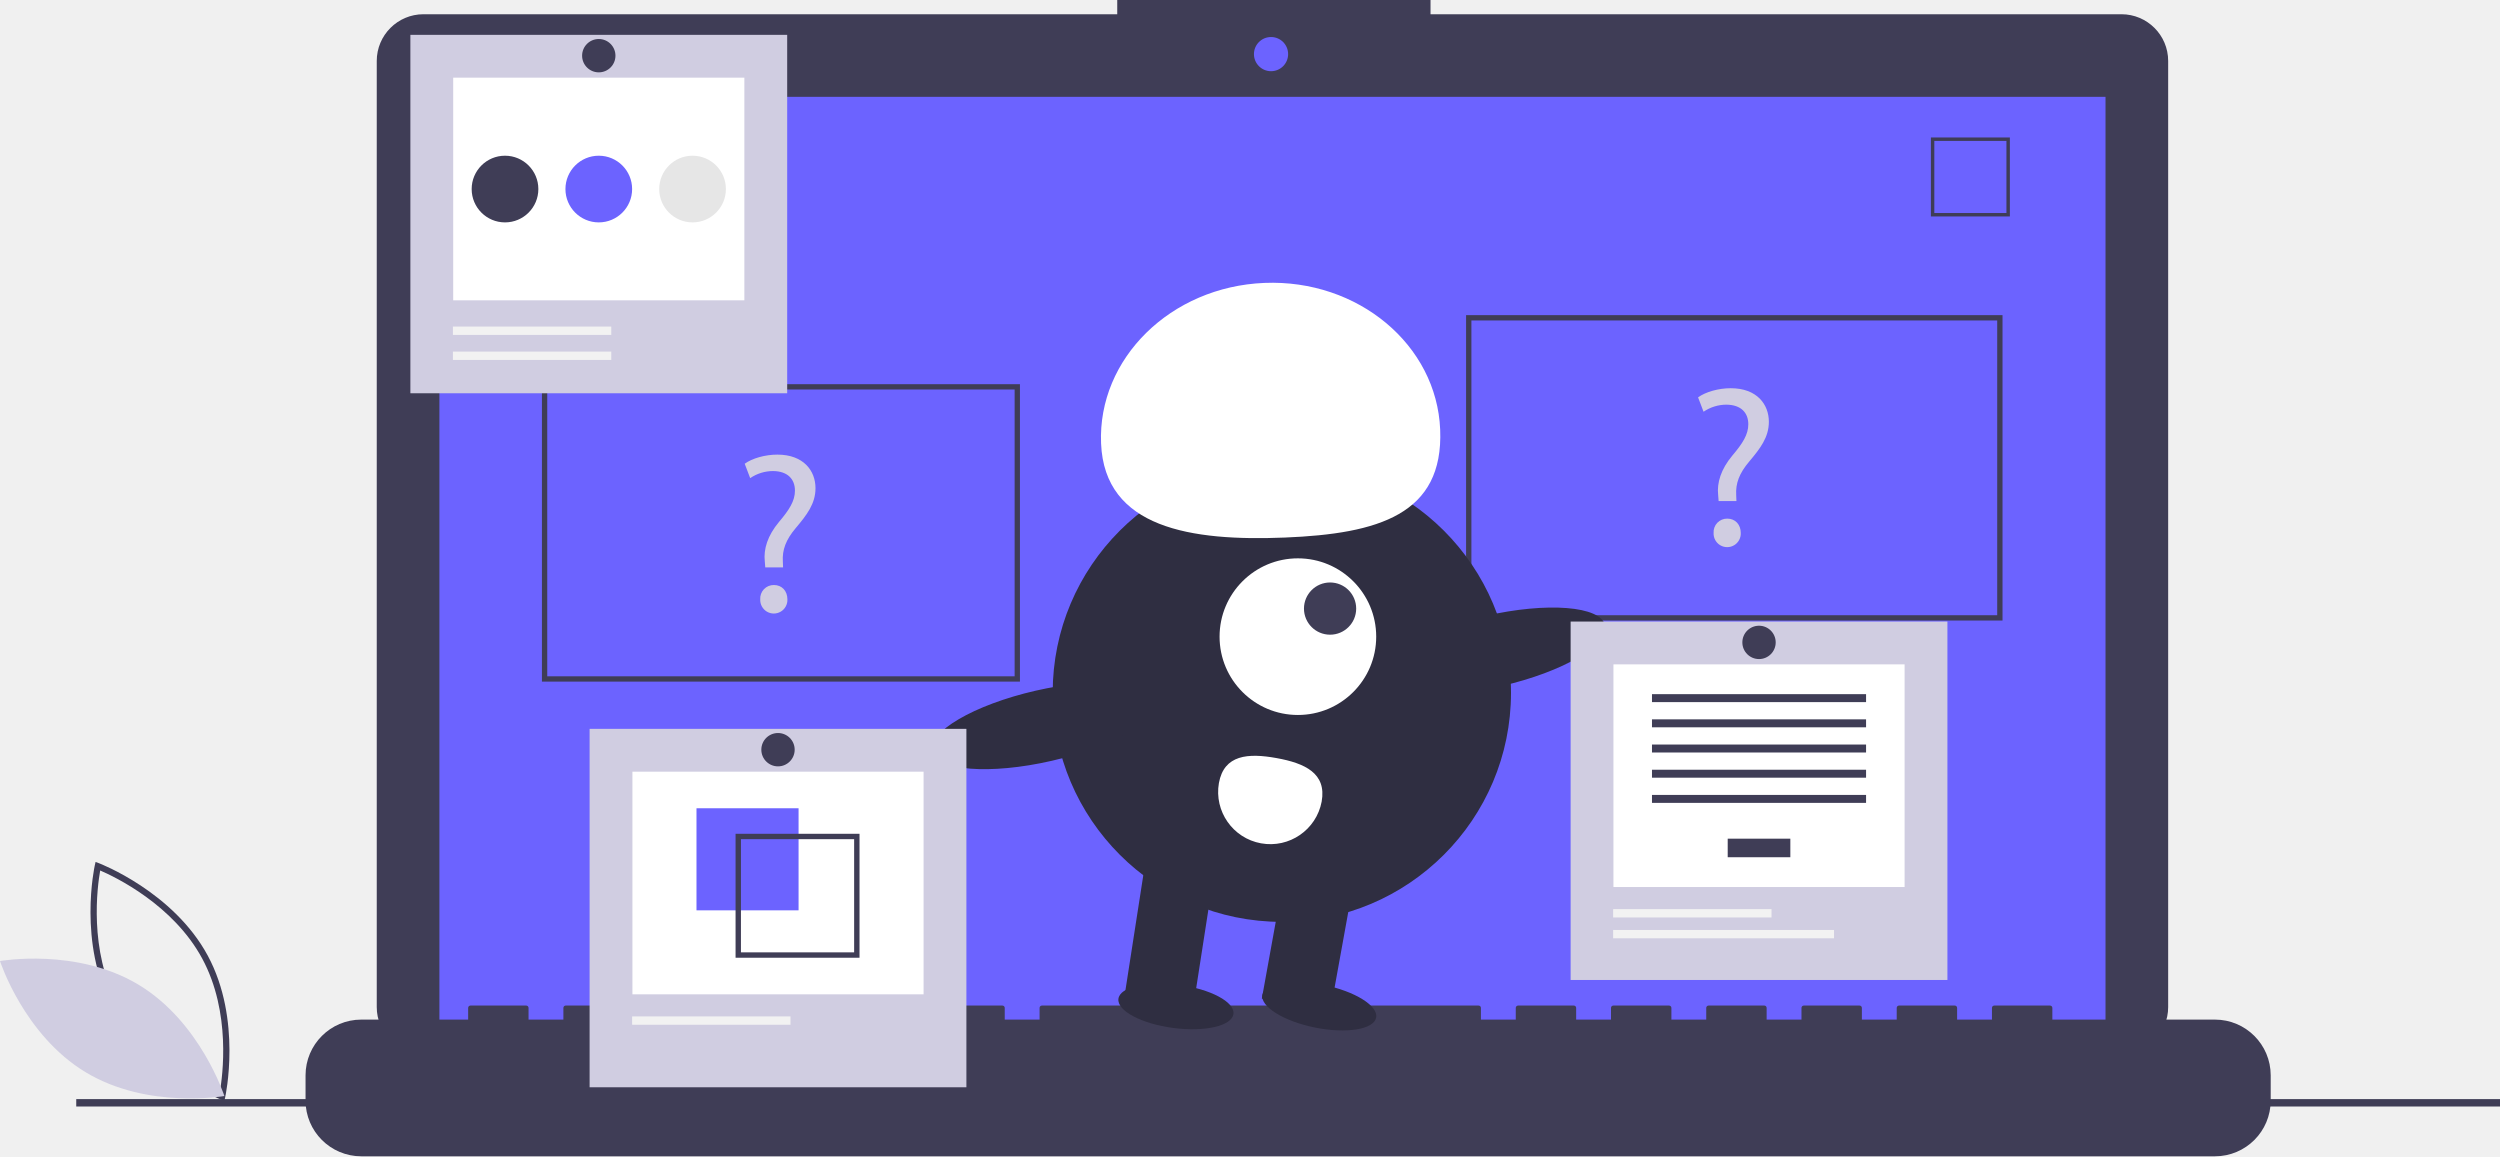
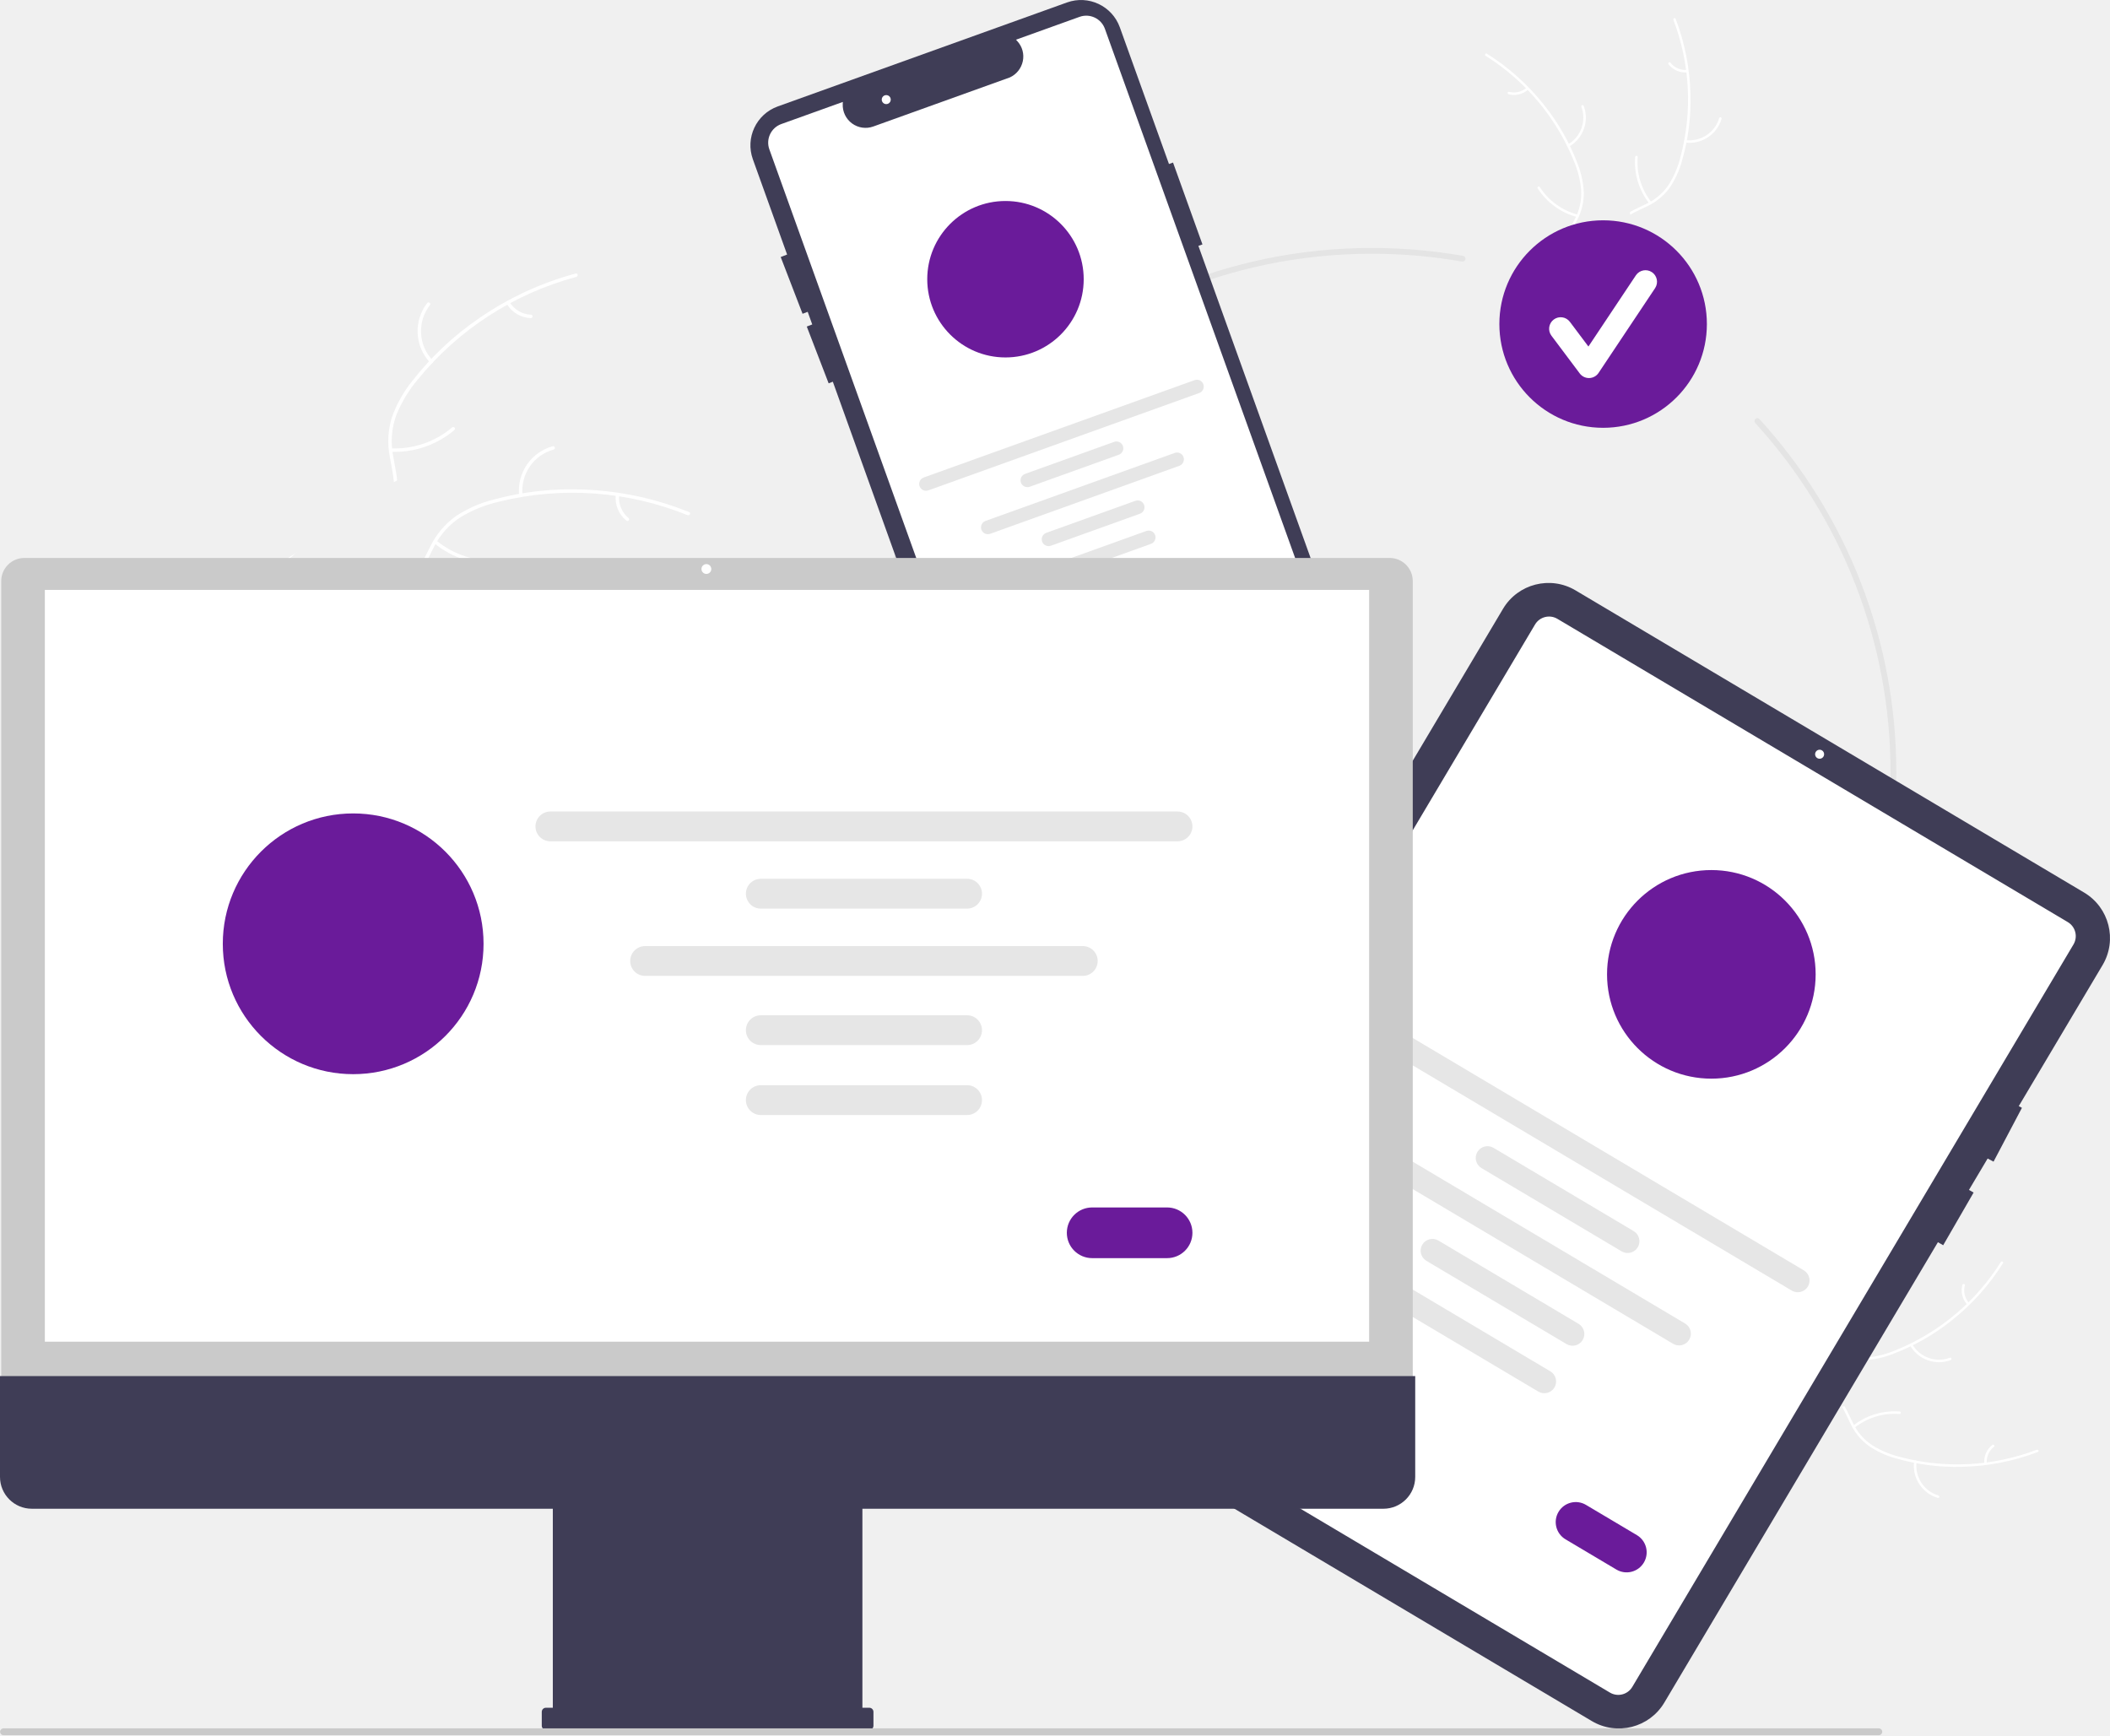
- <svg xmlns="http://www.w3.org/2000/svg" data-name="Layer 1" width="941.404" height="435.42" viewBox="0 0 941.404 435.42">
-   <path d="M213.791,646.813l-1.267-.475c-.278-.105-27.993-10.723-40.975-34.799-12.983-24.077-6.626-53.067-6.56-53.356l.299-1.32,1.267.475c.278.105,27.992,10.723,40.975,34.799,12.983,24.077,6.626,53.067,6.56,53.356Zm-40.163-36.395c10.976,20.357,32.877,30.791,38.426,33.174,1.055-5.947,4.364-29.997-6.603-50.334-10.965-20.335-32.874-30.786-38.426-33.174C165.97,566.035,162.662,590.082,173.628,610.418Z" transform="translate(-129.2979 -232.2899)" fill="#3f3d56" />
-   <path d="M181.471,603.093c23.331,14.037,32.317,41.918,32.317,41.918s-28.842,5.123-52.173-8.914-32.317-41.918-32.317-41.918S158.14,589.057,181.471,603.093Z" transform="translate(-129.2979 -232.2899)" fill="#d0cde1" />
-   <path d="M928.148,237.652H667.979v-5.362h-117.971v5.362H288.766a17.599,17.599,0,0,0-17.599,17.599V611.503a17.599,17.599,0,0,0,17.599,17.599H928.148A17.599,17.599,0,0,0,945.747,611.503V255.251A17.599,17.599,0,0,0,928.148,237.652Z" transform="translate(-129.2979 -232.2899)" fill="#3f3d56" />
-   <rect x="165.464" y="36.464" width="627.391" height="353.913" fill="#6c63ff" />
-   <circle cx="478.623" cy="20.377" r="6.435" fill="#6c63ff" />
-   <path d="M886.136,313.797h-29.74V284.057h29.74Zm-28.447-1.293h27.154V285.35H857.689Z" transform="translate(-129.2979 -232.2899)" fill="#3f3d56" />
-   <path d="M963.363,616.232H902.133v-4.412a.875.875,0,0,0-.875-.875H880.266a.875.875,0,0,0-.875.875v4.412H866.271v-4.412a.875.875,0,0,0-.875-.875H844.403a.875.875,0,0,0-.875.875v4.412H830.408v-4.412a.875.875,0,0,0-.875-.875H808.54a.875.875,0,0,0-.875.875v4.412H794.545v-4.412a.875.875,0,0,0-.875-.875H772.677a.875.875,0,0,0-.875.875v4.412H758.682v-4.412a.875.875,0,0,0-.875-.875h-20.993a.875.875,0,0,0-.875.875v4.412H722.819v-4.412a.875.875,0,0,0-.875-.875H700.951a.875.875,0,0,0-.875.875v4.412H686.956v-4.412a.875.875,0,0,0-.875-.875H521.637a.875.875,0,0,0-.875.875v4.412H507.642v-4.412a.875.875,0,0,0-.875-.875H485.774a.875.875,0,0,0-.875.875v4.412H471.779v-4.412a.875.875,0,0,0-.875-.875H449.911a.875.875,0,0,0-.875.875v4.412H435.916v-4.412a.875.875,0,0,0-.875-.875H414.048a.875.875,0,0,0-.875.875v4.412H400.053v-4.412a.875.875,0,0,0-.875-.875H378.185a.875.875,0,0,0-.875.875v4.412H364.19v-4.412a.875.875,0,0,0-.875-.875H342.323a.875.875,0,0,0-.875.875v4.412H328.327v-4.412a.875.875,0,0,0-.875-.875h-20.993a.875.875,0,0,0-.875.875v4.412h-40.236a20.993,20.993,0,0,0-20.993,20.993v9.492a20.993,20.993,0,0,0,20.993,20.993H963.363a20.993,20.993,0,0,0,20.993-20.993v-9.492A20.993,20.993,0,0,0,963.363,616.232Z" transform="translate(-129.2979 -232.2899)" fill="#3f3d56" />
-   <rect x="28.711" y="413.883" width="912.693" height="2.785" fill="#3f3d56" />
-   <path d="M883.37,465.961h-202v-115h202Zm-200-2h198v-111h-198Z" transform="translate(-129.2979 -232.2899)" fill="#3f3d56" />
-   <path d="M513.37,488.961h-180v-112h180Zm-178-2h176v-108h-176Z" transform="translate(-129.2979 -232.2899)" fill="#3f3d56" />
-   <path d="M417.464,445.961l-.172-2.236c-.516-4.644,1.032-9.718,5.332-14.877,3.87-4.559,6.02-7.912,6.02-11.782,0-4.386-2.752-7.31-8.17-7.396a15.28,15.28,0,0,0-8.686,2.666l-2.064-5.418c2.838-2.064,7.74-3.44,12.298-3.44,9.89,0,14.362,6.106,14.362,12.642,0,5.849-3.268,10.062-7.396,14.964-3.784,4.472-5.16,8.256-4.902,12.642l.086,2.236Zm-1.892,12.04a5.084,5.084,0,0,1,5.16-5.418c3.01,0,5.074,2.235,5.074,5.418a5.121,5.121,0,1,1-10.234,0Z" transform="translate(-129.2979 -232.2899)" fill="#d0cde1" />
-   <path d="M776.464,420.961l-.172-2.236c-.516-4.644,1.032-9.718,5.332-14.877,3.87-4.559,6.02-7.912,6.02-11.782,0-4.386-2.752-7.31-8.17-7.396a15.28,15.28,0,0,0-8.686,2.666l-2.064-5.418c2.838-2.064,7.74-3.44,12.298-3.44,9.89,0,14.362,6.106,14.362,12.642,0,5.849-3.268,10.062-7.396,14.964-3.784,4.472-5.16,8.256-4.902,12.642l.086,2.236Zm-1.892,12.04a5.084,5.084,0,0,1,5.16-5.418c3.01,0,5.074,2.235,5.074,5.418a5.121,5.121,0,1,1-10.234,0Z" transform="translate(-129.2979 -232.2899)" fill="#d0cde1" />
-   <circle cx="482.693" cy="260.849" r="86.292" fill="#2f2e41" />
-   <polygon points="449.365 379.018 423.568 374.348 431.935 320.484 457.731 325.154 449.365 379.018" fill="#2f2e41" />
-   <rect x="608.432" y="564.073" width="26.215" height="46.969" transform="translate(-14.69358 -333.6098) rotate(10.26106)" fill="#2f2e41" />
-   <ellipse cx="626.082" cy="611.196" rx="8.192" ry="21.846" transform="translate(-226.2152 871.6648) rotate(-78.58697)" fill="#2f2e41" />
-   <ellipse cx="572.111" cy="611.257" rx="8.192" ry="21.846" transform="translate(-238.2839 865.8482) rotate(-82.4537)" fill="#2f2e41" />
-   <circle cx="488.734" cy="239.741" r="29.492" fill="#fff" />
-   <circle cx="500.856" cy="229.17" r="9.831" fill="#3f3d56" />
-   <path d="M543.919,399.262c-1.298-31.947,26.236-59.006,61.498-60.438s64.899,23.304,66.197,55.251-23.214,39.205-58.476,40.638S545.216,431.209,543.919,399.262Z" transform="translate(-129.2979 -232.2899)" fill="#fff" />
-   <ellipse cx="691.67" cy="477.418" rx="43.146" ry="13.545" transform="translate(-218.4794 -65.68735) rotate(-12.9101)" fill="#2f2e41" />
-   <ellipse cx="522.282" cy="505.587" rx="43.146" ry="13.545" transform="translate(-229.0548 -102.8204) rotate(-12.9101)" fill="#2f2e41" />
-   <path d="M588.291,527.145A19.662,19.662,0,0,0,626.985,534.15c1.934-10.685-6.327-14.466-17.012-16.4S590.225,516.46,588.291,527.145Z" transform="translate(-129.2979 -232.2899)" fill="#fff" />
-   <rect x="154.535" y="13.122" width="141.887" height="134.967" fill="#d0cde1" />
-   <rect x="170.658" y="29.246" width="109.64" height="83.842" fill="#fff" />
-   <rect x="170.55" y="122.979" width="59.637" height="3.139" fill="#f2f2f2" />
-   <rect x="170.55" y="132.396" width="59.637" height="3.139" fill="#f2f2f2" />
-   <circle cx="190.167" cy="71.19" r="12.555" fill="#3f3d56" />
-   <circle cx="225.478" cy="71.19" r="12.555" fill="#6c63ff" />
-   <circle cx="260.789" cy="71.19" r="12.555" fill="#e6e6e6" />
-   <circle cx="225.478" cy="20.969" r="6.278" fill="#3f3d56" />
-   <rect x="222.022" y="274.459" width="141.887" height="134.967" fill="#d0cde1" />
-   <rect x="238.146" y="290.582" width="109.64" height="83.842" fill="#fff" />
-   <rect x="262.272" y="304.361" width="38.437" height="38.437" fill="#6c63ff" />
-   <path d="M406.284,546.262V592.936h46.674V546.262Zm44.649,44.649H408.308V548.287H450.933Z" transform="translate(-129.2979 -232.2899)" fill="#3f3d56" />
-   <rect x="238.037" y="382.747" width="59.637" height="3.139" fill="#f2f2f2" />
-   <circle cx="292.966" cy="282.306" r="6.278" fill="#3f3d56" />
-   <rect x="591.437" y="234.053" width="141.887" height="134.967" fill="#d0cde1" />
-   <rect x="607.56" y="250.176" width="109.64" height="83.842" fill="#fff" />
-   <rect x="650.587" y="315.812" width="23.587" height="6.99" fill="#3f3d56" />
-   <rect x="622.072" y="261.393" width="80.617" height="2.996" fill="#3f3d56" />
-   <rect x="622.072" y="270.879" width="80.617" height="2.996" fill="#3f3d56" />
-   <rect x="622.072" y="280.365" width="80.617" height="2.996" fill="#3f3d56" />
-   <rect x="622.072" y="289.851" width="80.617" height="2.996" fill="#3f3d56" />
-   <rect x="622.072" y="299.337" width="80.617" height="2.996" fill="#3f3d56" />
-   <rect x="607.451" y="342.341" width="59.637" height="3.139" fill="#f2f2f2" />
-   <rect x="607.451" y="350.187" width="83.178" height="3.139" fill="#f2f2f2" />
-   <circle cx="662.38" cy="241.9" r="6.278" fill="#3f3d56" />
+ <svg xmlns="http://www.w3.org/2000/svg" data-name="Layer 1" width="728.252" height="598.943" viewBox="0 0 728.252 598.943">
+   <path d="M828.549,210.725c4.653-18.979.229-41.112-14.804-53.595a90.031,90.031,0,0,1-22.02,57.757c-5.393,6.171-12.034,12.472-12.296,20.663-.163,5.097,2.325,9.992,5.754,13.767,3.429,3.775,7.754,6.6,12.027,9.381l.628,1.107C811.595,245.929,823.896,229.704,828.549,210.725Z" transform="translate(-235.874 -150.5287)" fill="#f0f0f0" />
+   <path d="M813.443,157.407a76.953,76.953,0,0,1,2.45,47.282,33.138,33.138,0,0,1-4.048,9.561,19.006,19.006,0,0,1-7.557,6.554c-2.825,1.429-5.879,2.563-8.308,4.653a11.638,11.638,0,0,0-3.915,8.675c-.117,4.087,1.241,7.972,2.701,11.725,1.621,4.167,3.371,8.47,2.996,13.032-.045.553.815.591.86.039.652-7.938-4.739-14.643-5.594-22.342-.399-3.593.282-7.327,2.939-9.947,2.323-2.291,5.472-3.463,8.344-4.884a20.281,20.281,0,0,0,7.628-6.133,30.636,30.636,0,0,0,4.401-9.37A74.658,74.658,0,0,0,819.326,183.11a78.317,78.317,0,0,0-5.121-26.104c-.197-.516-.958-.112-.763.401Z" transform="translate(-235.874 -150.5287)" fill="#fff" />
+   <path d="M817.533,199.737a11.545,11.545,0,0,0,12.52-8.171c.156-.532-.663-.799-.819-.266a10.691,10.691,0,0,1-11.661,7.577c-.549-.072-.585.789-.039.86Z" transform="translate(-235.874 -150.5287)" fill="#fff" />
+   <path d="M805.816,220.269a22.253,22.253,0,0,1-4.721-15.515c.043-.553-.817-.591-.86-.039A23.146,23.146,0,0,0,805.18,220.85c.345.435.979-.148.636-.581Z" transform="translate(-235.874 -150.5287)" fill="#fff" />
+   <path d="M818.083,174.658a6.535,6.535,0,0,1-5.675-2.5c-.34-.439-.973.145-.636.581a7.323,7.323,0,0,0,6.272,2.779.445.445,0,0,0,.45-.411.433.433,0,0,0-.411-.45Z" transform="translate(-235.874 -150.5287)" fill="#fff" />
+   <path d="M748.735,169.416c.204.28.409.56.611.847a86.065,86.065,0,0,1,7.223,11.948c.166.32.329.647.486.971a90.732,90.732,0,0,1,8.806,32.223,88.112,88.112,0,0,1,.062,13.388c-.441,6.156-1.408,12.796.164,18.568a15.114,15.114,0,0,0,.583,1.778l29.769,11.347c.081-.008.159-.009.24-.017l1.168.507c.033-.229.061-.467.094-.695.019-.133.032-.268.052-.4.011-.089.021-.179.036-.258.004-.03.007-.059.008-.082.015-.08.02-.156.033-.229q.247-1.994.467-3.999c.003-.007.003-.007-.001-.016a129.556,129.556,0,0,0,.007-30.63c-.04-.303-.077-.613-.131-.921a84.079,84.079,0,0,0-2.977-13.394,74.329,74.329,0,0,0-2.609-7.054A61.81,61.81,0,0,0,782.497,186.96c-8.528-9.707-20.066-16.579-32.789-17.484C749.382,169.453,749.063,169.432,748.735,169.416Z" transform="translate(-235.874 -150.5287)" fill="#f0f0f0" />
+   <path d="M748.658,169.819a76.953,76.953,0,0,1,30.424,36.277,33.138,33.138,0,0,1,2.525,10.071,19.006,19.006,0,0,1-2.088,9.783c-1.395,2.841-3.151,5.586-3.832,8.717a11.638,11.638,0,0,0,2.097,9.284c2.367,3.334,5.79,5.618,9.216,7.735,3.803,2.351,7.791,4.733,10.239,8.601.297.469,1.007-.019.71-.487-4.259-6.73-12.6-8.838-17.918-14.471-2.482-2.628-4.186-6.02-3.642-9.711.476-3.227,2.284-6.059,3.722-8.924a20.281,20.281,0,0,0,2.398-9.489,30.636,30.636,0,0,0-2.128-10.131,74.658,74.658,0,0,0-11.549-20.275,78.317,78.317,0,0,0-19.805-17.759c-.468-.294-.833.487-.368.779Z" transform="translate(-235.874 -150.5287)" fill="#fff" />
+   <path d="M777.409,201.155a11.545,11.545,0,0,0,5.077-14.062c-.196-.518-1.011-.238-.814.281a10.691,10.691,0,0,1-4.749,13.071c-.482.273.007.982.487.71Z" transform="translate(-235.874 -150.5287)" fill="#fff" />
+   <path d="M780.415,224.603a22.253,22.253,0,0,1-13.11-9.545c-.298-.468-1.008.02-.71.487a23.146,23.146,0,0,0,13.663,9.905c.538.139.693-.708.158-.847Z" transform="translate(-235.874 -150.5287)" fill="#fff" />
+   <path d="M762.749,180.8a6.535,6.535,0,0,1-6.036,1.421c-.535-.146-.69.702-.158.847a7.323,7.323,0,0,0,6.681-1.557.445.445,0,0,0,.112-.599.433.433,0,0,0-.599-.112Z" transform="translate(-235.874 -150.5287)" fill="#fff" />
+   <path d="M709.374,598.115c-99.804,0-181-81.196-181-181s81.196-181,181-181a182.729,182.729,0,0,1,31.477,2.728 1.0 1,0,1,1-.345,1.97A180.782,180.782,0,0,0,709.374,238.115c-98.701,0-179,80.299-179,179s80.299,179,179,179,179-80.299,179-179a178.548,178.548,0,0,0-46.695-120.569,1,1,0,0,1,1.478-1.348,180.544,180.544,0,0,1,47.217,121.916C890.374,516.919,809.178,598.115,709.374,598.115Z" transform="translate(-235.874 -150.5287)" fill="#e4e4e4" />
+   <circle cx="553.307" cy="111.852" r="35.811" fill="#6a1b9a" />
+   <path d="M784.296,281.019a3.982,3.982,0,0,1-3.186-1.594l-9.77-13.027a3.983,3.983,0,1,1,6.374-4.78l6.392,8.522,16.416-24.624a3.984,3.984,0,0,1,6.629,4.419l-19.54,29.309a3.985,3.985,0,0,1-3.204,1.773C784.37,281.018,784.333,281.019,784.296,281.019Z" transform="translate(-235.874 -150.5287)" fill="#fff" />
+   <path d="M704.717,389.026,649.494,235.396l1.4-.503-10.156-28.257-1.4.504-16.956-47.169a14.255,14.255,0,0,0-18.237-8.593l-99.833,35.885a14.256,14.256,0,0,0-8.594,18.237l11.822,32.889-2.213.852,7.547,19.597,1.771-.682,1.567,4.359-1.885.726,7.547,19.597,1.444-.556,54.736,152.274a14.23,14.23,0,0,0,18.238,8.594l99.832-35.885A14.273,14.273,0,0,0,704.717,389.026Z" transform="translate(-235.874 -150.5287)" fill="#3f3d56" />
+   <path d="M591.041,438.086a6.845,6.845,0,0,1-6.424-4.524L501.412,202.087a6.831,6.831,0,0,1,4.118-8.739l21.241-7.635-.032.743a7.874,7.874,0,0,0,10.53,7.742L584.41,177.254a7.974,7.974,0,0,0,4.488-5.636,7.808,7.808,0,0,0-1.861-6.835l-.498-.553,21.941-7.887a6.84,6.84,0,0,1,8.739,4.118L696.604,381.306a18.147,18.147,0,0,1-10.927,23.188L593.356,437.68A6.842,6.842,0,0,1,591.041,438.086Z" transform="translate(-235.874 -150.5287)" fill="#fff" />
+   <circle cx="347.033" cy="96.377" r="27" fill="#6a1b9a" />
+   <path d="M649.813,286.17l-93.502,33.61a2.362,2.362,0,1,1-1.598-4.445l93.502-33.61a2.362,2.362,0,0,1,1.598,4.445Z" transform="translate(-235.874 -150.5287)" fill="#e6e6e6" />
+   <path d="M622.046,307.48l-30.756,11.055a2.362,2.362,0,1,1-1.598-4.445l30.756-11.055a2.362,2.362,0,0,1,1.598,4.445Z" transform="translate(-235.874 -150.5287)" fill="#e6e6e6" />
+   <path d="M629.361,327.831l-30.756,11.055a2.362,2.362,0,1,1-1.598-4.445L627.763,323.386a2.362,2.362,0,0,1,1.598,4.445Z" transform="translate(-235.874 -150.5287)" fill="#e6e6e6" />
+   <path d="M633.108,338.255,602.352,349.31a2.362,2.362,0,1,1-1.598-4.445l30.756-11.055a2.362,2.362,0,1,1,1.598,4.445Z" transform="translate(-235.874 -150.5287)" fill="#e6e6e6" />
+   <path d="M642.901,311.313l-65.253,23.456a2.362,2.362,0,1,1-1.598-4.445l65.253-23.456a2.362,2.362,0,1,1,1.598,4.445Z" transform="translate(-235.874 -150.5287)" fill="#e6e6e6" />
+   <path d="M629.758,363.558l-11.167,4.014a4.016,4.016,0,0,1-2.717-7.559l11.167-4.014a4.016,4.016,0,0,1,2.717,7.559Z" transform="translate(-235.874 -150.5287)" fill="#6a1b9a" />
+   <circle cx="305.882" cy="34.38" r="1.553" fill="#fff" />
+   <path d="M363.157,272.252c17.406-20.488,45.647-33.401,71.684-26.706a123.863,123.863,0,0,0-46.635,71.113c-2.531,10.987-4.202,23.471-13.122,30.366-5.55,4.291-13.014,5.464-19.986,4.685-6.972-.779-13.608-3.323-20.155-5.845l-1.741.193C337.581,319.535,345.752,292.741,363.157,272.252Z" transform="translate(-235.874 -150.5287)" fill="#f0f0f0" />
+   <path d="M434.775,246.107a105.87,105.87,0,0,0-54.686,35.389,45.591,45.591,0,0,0-7.395,12.221,26.149,26.149,0,0,0-1.213,13.708c.685,4.301,1.883,8.62,1.511,13.013a16.011,16.011,0,0,1-6.514,11.358c-4.461,3.426-9.887,5.044-15.248,6.442-5.953,1.552-12.16,3.07-16.944,7.166-.58.496-1.316-.432-.737-.928,8.323-7.127,20.144-6.522,29.417-11.776,4.327-2.452,7.941-6.222,8.719-11.295.681-4.436-.551-8.892-1.282-13.24a27.903,27.903,0,0,1,.687-13.448,42.148,42.148,0,0,1,6.898-12.46,102.712,102.712,0,0,1,23.391-21.986A107.747,107.747,0,0,1,434.607,244.933c.735-.197.898.978.168,1.173Z" transform="translate(-235.874 -150.5287)" fill="#fff" />
+   <path d="M384.289,275.674a15.884,15.884,0,0,1-.985-20.544c.467-.602,1.425.095.957.699a14.708,14.708,0,0,0,.955,19.109c.524.554-.407,1.288-.928.737Z" transform="translate(-235.874 -150.5287)" fill="#fff" />
+   <path d="M370.846,305.29A30.615,30.615,0,0,0,391.948,298.044c.581-.494,1.318.434.737.928a31.844,31.844,0,0,1-21.974,7.495c-.763-.034-.624-1.211.135-1.177Z" transform="translate(-235.874 -150.5287)" fill="#fff" />
+   <path d="M411.802,254.842a8.991,8.991,0,0,0,7.362,4.311c.763.025.623,1.202-.135,1.177a10.075,10.075,0,0,1-8.155-4.751.612.612,0,0,1,.095-.832.595.595,0,0,1,.832.095Z" transform="translate(-235.874 -150.5287)" fill="#fff" />
+   <path d="M473.557,327.924c-.477-.002-.954-.004-1.437.002a118.406,118.406,0,0,0-19.142,1.581c-.49.073-.986.154-1.474.241a124.827,124.827,0,0,0-43.022,16.163,121.222,121.222,0,0,0-14.975,10.724c-6.508,5.454-13.13,11.886-20.832,14.787a20.794,20.794,0,0,1-2.452.784L333.573,348.168c-.056-.096-.118-.185-.174-.281l-1.507-.893c.229-.221.471-.445.7-.665.132-.129.273-.252.405-.38.091-.084.182-.168.259-.249.03-.028.061-.056.085-.076.077-.081.157-.148.229-.221q2.024-1.883,4.082-3.745c.005-.008.005-.008.019-.011,10.477-9.428,21.834-18.064,34.14-24.703.37-.2.746-.408,1.133-.596a115.674,115.674,0,0,1,17.332-7.48,102.264,102.264,0,0,1,9.967-2.779,85.037,85.037,0,0,1,26.536-1.658c17.697,1.681,34.66,9.004,45.927,22.457C472.994,327.233,473.274,327.572,473.557,327.924Z" transform="translate(-235.874 -150.5287)" fill="#f0f0f0" />
+   <path d="M473.169,328.336a105.87,105.87,0,0,0-64.97-4.669,45.591,45.591,0,0,0-13.263,5.305,26.149,26.149,0,0,0-9.222,10.215c-2.043,3.846-3.686,8.017-6.628,11.299a16.011,16.011,0,0,1-12.04,5.147c-5.624.049-10.931-1.926-16.053-4.037-5.687-2.344-11.558-4.87-17.844-4.479-.762.047-.79-1.137-.03-1.184,10.936-.679,20.011,6.921,30.578,8.308,4.931.647,10.086-.187,13.762-3.769,3.214-3.132,4.913-7.431,6.948-11.344a27.902,27.902,0,0,1,8.645-10.324,42.148,42.148,0,0,1,13.01-5.796,102.713,102.713,0,0,1,31.914-3.472,107.747,107.747,0,0,1,35.765,7.761c.705.285.128,1.321-.572,1.038Z" transform="translate(-235.874 -150.5287)" fill="#fff" />
+   <path d="M415.057,321.547a15.884,15.884,0,0,1,11.583-16.996c.736-.2,1.081.934.344,1.134a14.708,14.708,0,0,0-10.742,15.832c.084.758-1.101.783-1.184.03Z" transform="translate(-235.874 -150.5287)" fill="#fff" />
+   <path d="M386.493,337.1a30.615,30.615,0,0,0,21.211,6.92c.762-.045.791,1.14.03,1.184a31.844,31.844,0,0,1-22.057-7.245c-.589-.487.231-1.343.816-.859Z" transform="translate(-235.874 -150.5287)" fill="#fff" />
+   <path d="M449.567,321.479a8.991,8.991,0,0,0,3.282,7.875c.594.479-.226,1.335-.816.859a10.075,10.075,0,0,1-3.651-8.703.612.612,0,0,1,.577-.607.595.595,0,0,1,.607.577Z" transform="translate(-235.874 -150.5287)" fill="#fff" />
+   <path d="M885.524,666.043c18.979,4.653,41.112.229,53.595-14.804a90.031,90.031,0,0,1-57.757-22.02c-6.171-5.393-12.472-12.034-20.663-12.296-5.097-.163-9.992,2.325-13.767,5.754-3.775,3.429-6.6,7.754-9.381,12.027l-1.107.628C850.32,649.088,866.545,661.389,885.524,666.043Z" transform="translate(-235.874 -150.5287)" fill="#f0f0f0" />
+   <path d="M938.842,650.936a76.953,76.953,0,0,1-47.282,2.45,33.138,33.138,0,0,1-9.561-4.048,19.006,19.006,0,0,1-6.554-7.557c-1.429-2.825-2.563-5.879-4.653-8.308a11.638,11.638,0,0,0-8.675-3.915c-4.087-.117-7.972,1.241-11.725,2.701-4.167,1.621-8.47,3.371-13.032,2.996-.553-.045-.591.815-.039.86,7.938.652,14.643-4.739,22.342-5.594,3.593-.399,7.327.282,9.947,2.939,2.291,2.323,3.463,5.472,4.884,8.344a20.281,20.281,0,0,0,6.133,7.628,30.636,30.636,0,0,0,9.37,4.401,74.657,74.657,0,0,0,23.142,2.986,78.317,78.317,0,0,0,26.104-5.121c.516-.197.112-.958-.401-.763Z" transform="translate(-235.874 -150.5287)" fill="#fff" />
+   <path d="M896.512,655.026a11.545,11.545,0,0,0,8.171,12.52c.532.156.799-.663.266-.819a10.691,10.691,0,0,1-7.577-11.661c.072-.549-.789-.585-.86-.039Z" transform="translate(-235.874 -150.5287)" fill="#fff" />
+   <path d="M875.98,643.309a22.253,22.253,0,0,1,15.515-4.721c.553.043.591-.817.039-.86a23.146,23.146,0,0,0-16.135,4.945c-.435.345.148.979.581.636Z" transform="translate(-235.874 -150.5287)" fill="#fff" />
+   <path d="M921.591,655.577a6.535,6.535,0,0,1,2.5-5.675c.439-.34-.145-.973-.581-.636a7.323,7.323,0,0,0-2.779,6.272.445.445,0,0,0,.411.45.433.433,0,0,0,.45-.411Z" transform="translate(-235.874 -150.5287)" fill="#fff" />
+   <path d="M926.833,586.228c-.28.204-.56.409-.847.611a86.065,86.065,0,0,1-11.948,7.223c-.32.166-.647.329-.971.486a90.732,90.732,0,0,1-32.223,8.806,88.112,88.112,0,0,1-13.388.062c-6.156-.441-12.796-1.408-18.568.164a15.114,15.114,0,0,0-1.778.583l-11.347,29.769c.008.081.009.159.017.24l-.507,1.168c.229.033.467.061.695.094.133.019.268.032.4.052.089.011.179.021.258.036.03.004.059.007.082.008.08.015.156.02.229.033q1.994.247,3.999.467c.007.003.007.003.016-.001a129.556,129.556,0,0,0,30.63.007c.303-.04.613-.077.921-.131a84.079,84.079,0,0,0,13.394-2.977,74.329,74.329,0,0,0,7.054-2.609,61.81,61.81,0,0,0,16.335-10.326c9.707-8.528,16.579-20.066,17.484-32.789C926.796,586.876,926.817,586.556,926.833,586.228Z" transform="translate(-235.874 -150.5287)" fill="#f0f0f0" />
+   <path d="M926.43,586.151a76.953,76.953,0,0,1-36.277,30.424,33.138,33.138,0,0,1-10.071,2.525,19.006,19.006,0,0,1-9.783-2.088c-2.841-1.395-5.586-3.151-8.717-3.832a11.638,11.638,0,0,0-9.284,2.097c-3.334,2.367-5.618,5.79-7.735,9.216-2.351,3.803-4.733,7.791-8.601,10.239-.469.297.019,1.007.487.71,6.73-4.259,8.838-12.6,14.471-17.918,2.628-2.482,6.02-4.186,9.711-3.642,3.227.476,6.059,2.284,8.924,3.722a20.281,20.281,0,0,0,9.489,2.398,30.636,30.636,0,0,0,10.131-2.128,74.658,74.658,0,0,0,20.275-11.549A78.317,78.317,0,0,0,927.208,586.519c.294-.468-.487-.833-.779-.368Z" transform="translate(-235.874 -150.5287)" fill="#fff" />
+   <path d="M895.094,614.902a11.545,11.545,0,0,0,14.062,5.077c.518-.196.238-1.011-.281-.814a10.691,10.691,0,0,1-13.071-4.749c-.273-.482-.982.007-.71.487Z" transform="translate(-235.874 -150.5287)" fill="#fff" />
+   <path d="M871.646,617.909a22.253,22.253,0,0,1,9.545-13.11c.468-.298-.02-1.008-.487-.71a23.146,23.146,0,0,0-9.905,13.663c-.139.538.708.693.847.158Z" transform="translate(-235.874 -150.5287)" fill="#fff" />
+   <path d="M915.449,600.243a6.535,6.535,0,0,1-1.421-6.036c.146-.535-.702-.69-.847-.158a7.323,7.323,0,0,0,1.557,6.681.445.445,0,0,0,.599.112.433.433,0,0,0,.112-.599Z" transform="translate(-235.874 -150.5287)" fill="#fff" />
+   <path d="M961.571,483.63l-28.94,48.7,1.1.58-9.8,18.58-2.04-1.08-6.44,10.83,1.6.92-10.5,18.18-1.82-1.05-94.43,158.92a18.274,18.274,0,0,1-25.02,6.37L609.731,640.27a18.272,18.272,0,0,1-6.37-25.02l151.27-254.58a18.274,18.274,0,0,1,25.02-6.37l175.55,104.31A18.281,18.281,0,0,1,961.571,483.63Z" transform="translate(-235.874 -150.5287)" fill="#3f3d56" />
+   <path d="M791.537,734.753,615.369,630.076a5.634,5.634,0,0,1-1.963-7.712L765.679,366.09a5.634,5.634,0,0,1,7.712-1.963L949.56,468.804a5.634,5.634,0,0,1,1.963,7.712L799.25,732.79A5.634,5.634,0,0,1,791.537,734.753Z" transform="translate(-235.874 -150.5287)" fill="#fff" />
+   <circle cx="628.028" cy="260.333" r="1.553" fill="#fff" />
+   <path d="M854.291,595.994,707.234,508.615a4.066,4.066,0,1,1,4.154-6.991l147.057,87.379a4.066,4.066,0,1,1-4.154,6.991Z" transform="translate(-235.874 -150.5287)" fill="#e6e6e6" />
+   <path d="M795.572,582.454l-48.371-28.741a4.066,4.066,0,1,1,4.154-6.991l48.371,28.741a4.066,4.066,0,0,1-4.154,6.991Z" transform="translate(-235.874 -150.5287)" fill="#e6e6e6" />
+   <path d="M776.554,614.461l-48.371-28.741a4.066,4.066,0,0,1,4.154-6.991l48.371,28.741a4.066,4.066,0,1,1-4.154,6.991Z" transform="translate(-235.874 -150.5287)" fill="#e6e6e6" />
+   <path d="M766.813,630.855l-48.371-28.741a4.066,4.066,0,1,1,4.154-6.991l48.371,28.741a4.066,4.066,0,1,1-4.154,6.991Z" transform="translate(-235.874 -150.5287)" fill="#e6e6e6" />
+   <path d="M813.325,614.352l-102.627-60.979a4.066,4.066,0,0,1,4.154-6.991l102.627,60.979a4.066,4.066,0,1,1-4.154,6.991Z" transform="translate(-235.874 -150.5287)" fill="#e6e6e6" />
+   <path d="M793.764,692.284l-17.563-10.436a6.914,6.914,0,0,1,7.064-11.888l17.563,10.436a6.914,6.914,0,0,1-7.064,11.888Z" transform="translate(-235.874 -150.5287)" fill="#6a1b9a" />
+   <circle cx="590.659" cy="336.314" r="36" fill="#6a1b9a" />
+   <path d="M236.298,633.134H723.479V351.086a7.98,7.98,0,0,0-7.971-7.971H244.269a7.98,7.98,0,0,0-7.971,7.971Z" transform="translate(-235.874 -150.5287)" fill="#cacaca" />
+   <rect x="15.476" y="203.611" width="457.077" height="259.491" fill="#fff" />
+   <path d="M235.874,625.502v34.805a10.987,10.987,0,0,0,10.987,10.987H426.676v68.689h-2.389a1.427,1.427,0,0,0-1.427,1.427V746.188a1.427,1.427,0,0,0,1.427,1.427H535.914A1.427,1.427,0,0,0,537.341,746.188v-4.778a1.427,1.427,0,0,0-1.427-1.427h-2.389V671.295H713.34a10.987,10.987,0,0,0,10.987-10.987v-34.805Z" transform="translate(-235.874 -150.5287)" fill="#3f3d56" />
+   <path d="M642.287,440.923H425.833a5.145,5.145,0,1,1,0-10.29H642.287a5.145,5.145,0,1,1,0,10.29Z" transform="translate(-235.874 -150.5287)" fill="#e6e6e6" />
+   <path d="M569.659,464.149H498.461a5.145,5.145,0,1,1,0-10.291h71.198a5.145,5.145,0,1,1,0,10.291Z" transform="translate(-235.874 -150.5287)" fill="#e6e6e6" />
+   <path d="M569.659,511.26H498.461a5.145,5.145,0,0,1,0-10.291h71.198a5.145,5.145,0,0,1,0,10.291Z" transform="translate(-235.874 -150.5287)" fill="#e6e6e6" />
+   <path d="M569.659,535.39H498.461a5.145,5.145,0,1,1,0-10.29h71.198a5.145,5.145,0,1,1,0,10.29Z" transform="translate(-235.874 -150.5287)" fill="#e6e6e6" />
+   <path d="M609.589,487.374H458.531a5.145,5.145,0,1,1,0-10.29H609.589a5.145,5.145,0,1,1,0,10.29Z" transform="translate(-235.874 -150.5287)" fill="#e6e6e6" />
+   <path d="M638.684,584.795H612.832a8.749,8.749,0,0,1,0-17.498h25.852a8.749,8.749,0,0,1,0,17.498Z" transform="translate(-235.874 -150.5287)" fill="#6a1b9a" />
+   <circle cx="121.895" cy="325.766" r="45" fill="#6a1b9a" />
+   <path d="M884.359,749.471h-647.294a1.191,1.191,0,0,1,0-2.381h647.294a1.191,1.191,0,0,1,0,2.381Z" transform="translate(-235.874 -150.5287)" fill="#cacaca" />
+   <circle cx="243.802" cy="196.403" r="1.696" fill="#fff" />
</svg>
